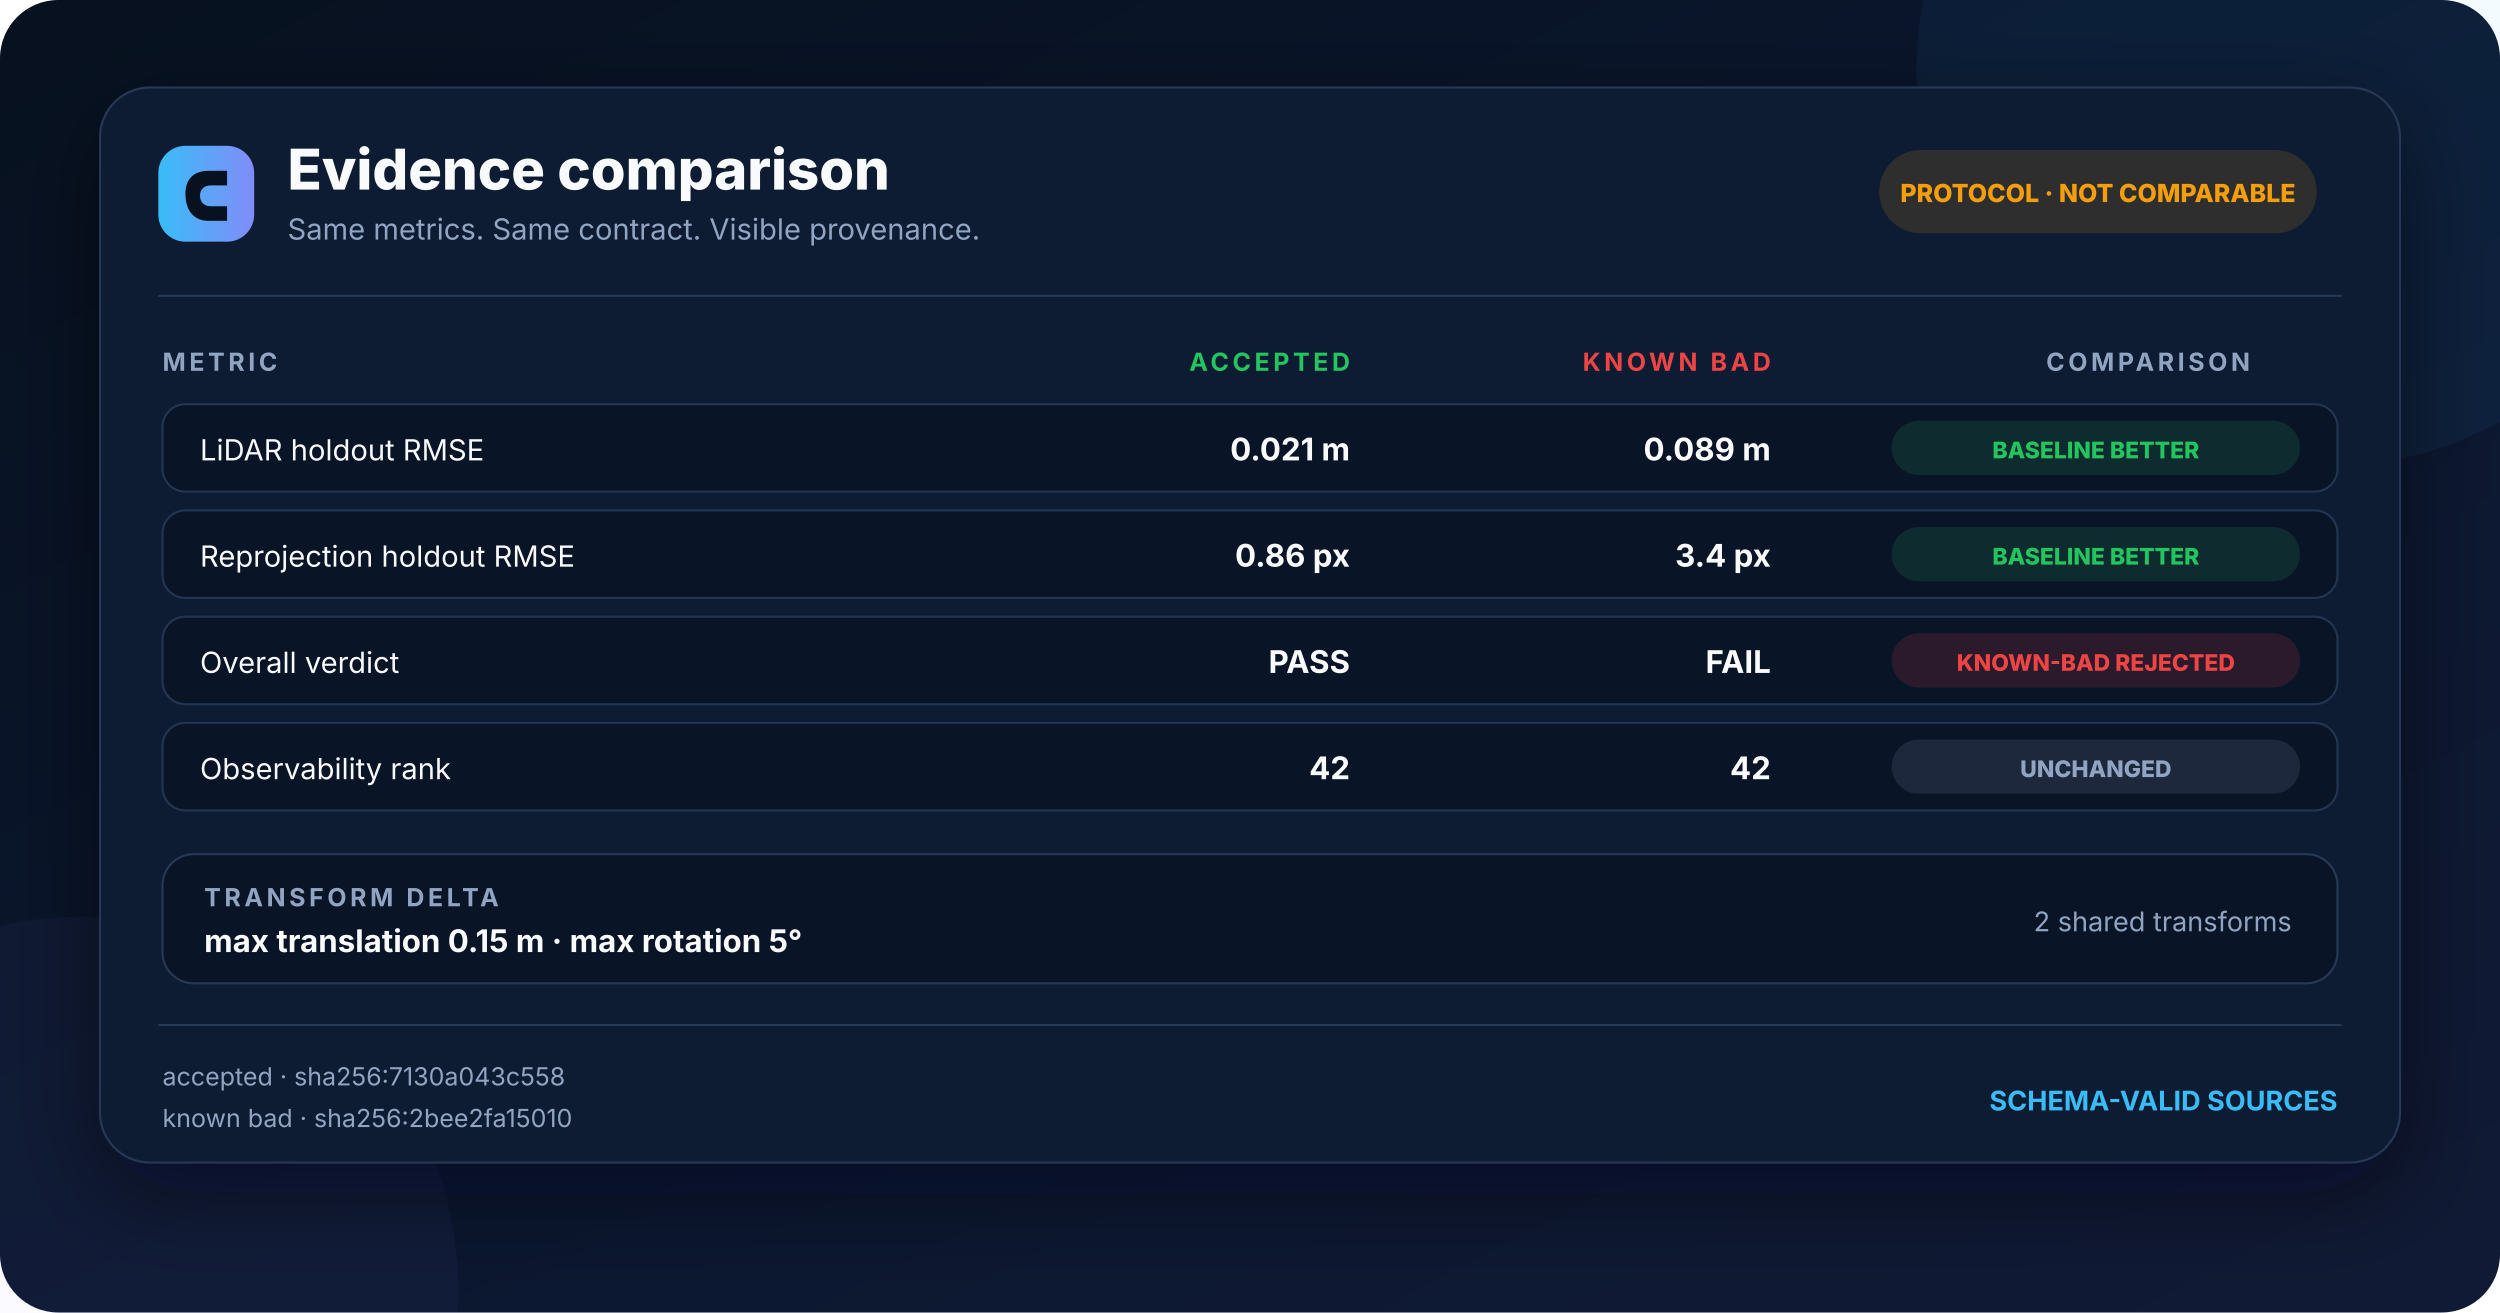
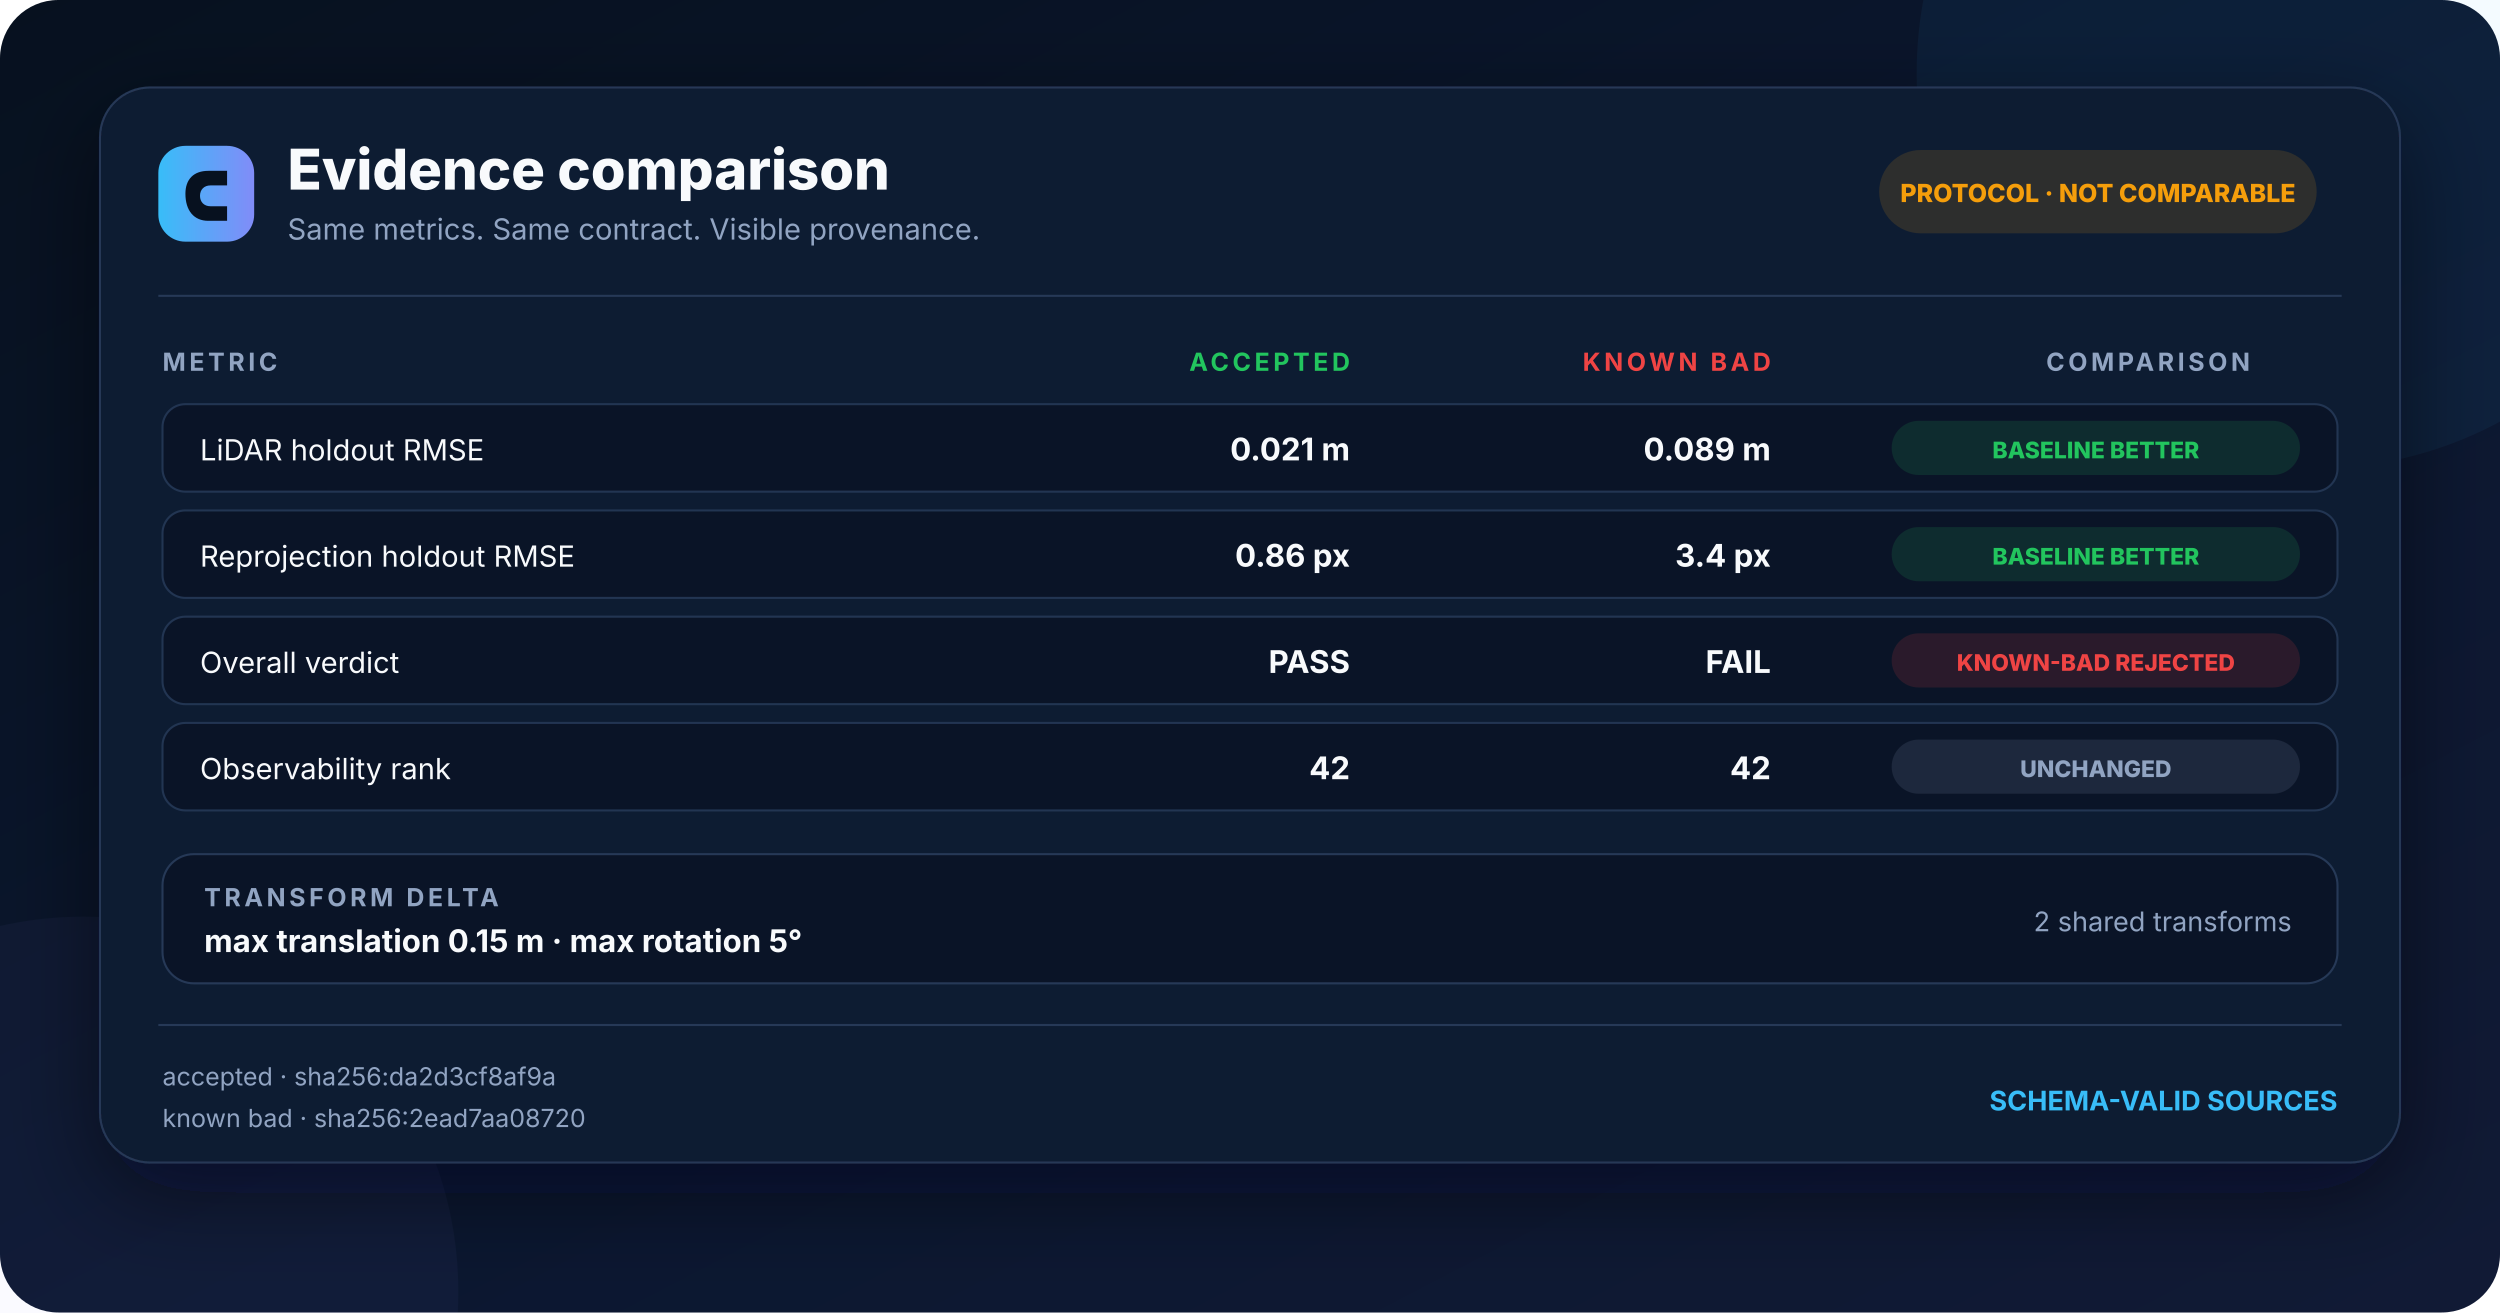
<svg xmlns="http://www.w3.org/2000/svg" width="1200" height="630" viewBox="0 0 1200 630" role="img" aria-labelledby="title description">
  <defs>
    <linearGradient id="background" x1="0" y1="0" x2="1" y2="1">
      <stop offset="0" stop-color="#07111f" />
      <stop offset="0.55" stop-color="#0b1730" />
      <stop offset="1" stop-color="#111a35" />
    </linearGradient>
    <linearGradient id="accent" x1="0" y1="0" x2="1" y2="0">
      <stop offset="0" stop-color="#38bdf8" />
      <stop offset="1" stop-color="#818cf8" />
    </linearGradient>
    <filter id="shadow" x="-20%" y="-20%" width="140%" height="140%">
      <feDropShadow dx="0" dy="14" stdDeviation="22" flood-color="#020617" flood-opacity="0.5" />
    </filter>
    <style>
      .sans { font-family: Inter, ui-sans-serif, system-ui, -apple-system,
        BlinkMacSystemFont, "Segoe UI", sans-serif; }
      .caps { font-size: 12px; font-weight: 750; letter-spacing: 1.7px; }
      .muted { fill: #91a4c2; }
      .bright { fill: #f8fafc; }
    </style>
  </defs>
  <rect width="1200" height="630" rx="28" fill="url(#background)" />
  <circle cx="1110" cy="35" r="190" fill="#38bdf8" opacity="0.055" />
  <circle cx="40" cy="620" r="180" fill="#818cf8" opacity="0.045" />
  <rect x="48" y="42" width="1104" height="516" rx="24" fill="#0f1b31" stroke="#263957" filter="url(#shadow)" />
  <g class="sans">
    <g transform="translate(76 70)">
      <rect width="46" height="46" rx="13" fill="url(#accent)" />
      <path d="M13 23c0-7 4-11 11-11h9v7h-8c-3 0-5 2-5 5s2 5 5 5h8v7h-9         c-7 0-11-5-11-13z" fill="#07111f" />
    </g>
    <text x="138" y="91" class="bright" font-size="27" font-weight="780">Evidence comparison</text>
    <text x="138" y="115" class="muted" font-size="14">Same metrics. Same contract.
      Visible provenance.</text>
    <rect x="902" y="72" width="210" height="40" rx="20" fill="#f59e0b" opacity="0.14" />
    <text x="1007" y="97" text-anchor="middle" fill="#f59e0b" font-size="12" font-weight="800">PROTOCOL · NOT COMPARABLE</text>
    <line x1="76" y1="142" x2="1124" y2="142" stroke="#263957" />
    <text x="78" y="178" class="caps muted">METRIC</text>
    <text x="648" y="178" text-anchor="end" class="caps" fill="#22c55e">ACCEPTED</text>
    <text x="850" y="178" text-anchor="end" class="caps" fill="#ef4444">KNOWN BAD</text>
    <text x="1080" y="178" text-anchor="end" class="caps muted">COMPARISON</text>
    <g transform="translate(78 194)">
      <rect width="1044" height="42" rx="11" fill="#0a1427" stroke="#223552" />
      <text x="18" y="27" class="bright" font-size="14">LiDAR holdout RMSE</text>
      <text x="570" y="27" text-anchor="end" class="bright" font-size="15" font-weight="750">0.021 m</text>
      <text x="772" y="27" text-anchor="end" class="bright" font-size="15" font-weight="750">0.089 m</text>
      <rect x="830" y="8" width="196" height="26" rx="13" fill="#22c55e" opacity="0.14" />
      <text x="928" y="26" text-anchor="middle" fill="#22c55e" font-size="11" font-weight="800">BASELINE BETTER</text>
    </g>
    <g transform="translate(78 245)">
      <rect width="1044" height="42" rx="11" fill="#0a1427" stroke="#223552" />
      <text x="18" y="27" class="bright" font-size="14">Reprojection holdout RMSE</text>
      <text x="570" y="27" text-anchor="end" class="bright" font-size="15" font-weight="750">0.86 px</text>
      <text x="772" y="27" text-anchor="end" class="bright" font-size="15" font-weight="750">3.4 px</text>
      <rect x="830" y="8" width="196" height="26" rx="13" fill="#22c55e" opacity="0.14" />
      <text x="928" y="26" text-anchor="middle" fill="#22c55e" font-size="11" font-weight="800">BASELINE BETTER</text>
    </g>
    <g transform="translate(78 296)">
      <rect width="1044" height="42" rx="11" fill="#0a1427" stroke="#223552" />
      <text x="18" y="27" class="bright" font-size="14">Overall verdict</text>
      <text x="570" y="27" text-anchor="end" class="bright" font-size="15" font-weight="750">PASS</text>
      <text x="772" y="27" text-anchor="end" class="bright" font-size="15" font-weight="750">FAIL</text>
      <rect x="830" y="8" width="196" height="26" rx="13" fill="#ef4444" opacity="0.14" />
      <text x="928" y="26" text-anchor="middle" fill="#ef4444" font-size="11" font-weight="800">KNOWN-BAD REJECTED</text>
    </g>
    <g transform="translate(78 347)">
      <rect width="1044" height="42" rx="11" fill="#0a1427" stroke="#223552" />
      <text x="18" y="27" class="bright" font-size="14">Observability rank</text>
      <text x="570" y="27" text-anchor="end" class="bright" font-size="15" font-weight="750">42</text>
      <text x="772" y="27" text-anchor="end" class="bright" font-size="15" font-weight="750">42</text>
      <rect x="830" y="8" width="196" height="26" rx="13" fill="#91a4c2" opacity="0.14" />
      <text x="928" y="26" text-anchor="middle" fill="#91a4c2" font-size="11" font-weight="800">UNCHANGED</text>
    </g>
    <g transform="translate(78 410)">
      <rect width="1044" height="62" rx="15" fill="#0a1427" stroke="#263957" />
      <text x="20" y="25" class="caps muted">TRANSFORM DELTA</text>
      <text x="20" y="47" class="bright" font-size="15" font-weight="700">max translation 0.15 m  ·  max rotation 5°</text>
      <text x="1022" y="37" text-anchor="end" class="muted" font-size="13">2 shared transforms</text>
    </g>
    <line x1="76" y1="492" x2="1124" y2="492" stroke="#263957" />
-     <text x="78" y="521" class="muted" font-size="12">accepted · sha256:7130a043c558</text>
-     <text x="78" y="541" class="muted" font-size="12">known bad · sha256:2bee2fa15010</text>
+     <text x="78" y="521" class="muted" font-size="12">accepted · sha256:da2d3cf8af9a</text>
+     <text x="78" y="541" class="muted" font-size="12">known bad · sha256:2ead7aa08720</text>
    <text x="1122" y="533" text-anchor="end" fill="#38bdf8" font-size="13" font-weight="700">SCHEMA-VALID SOURCES</text>
  </g>
</svg>
